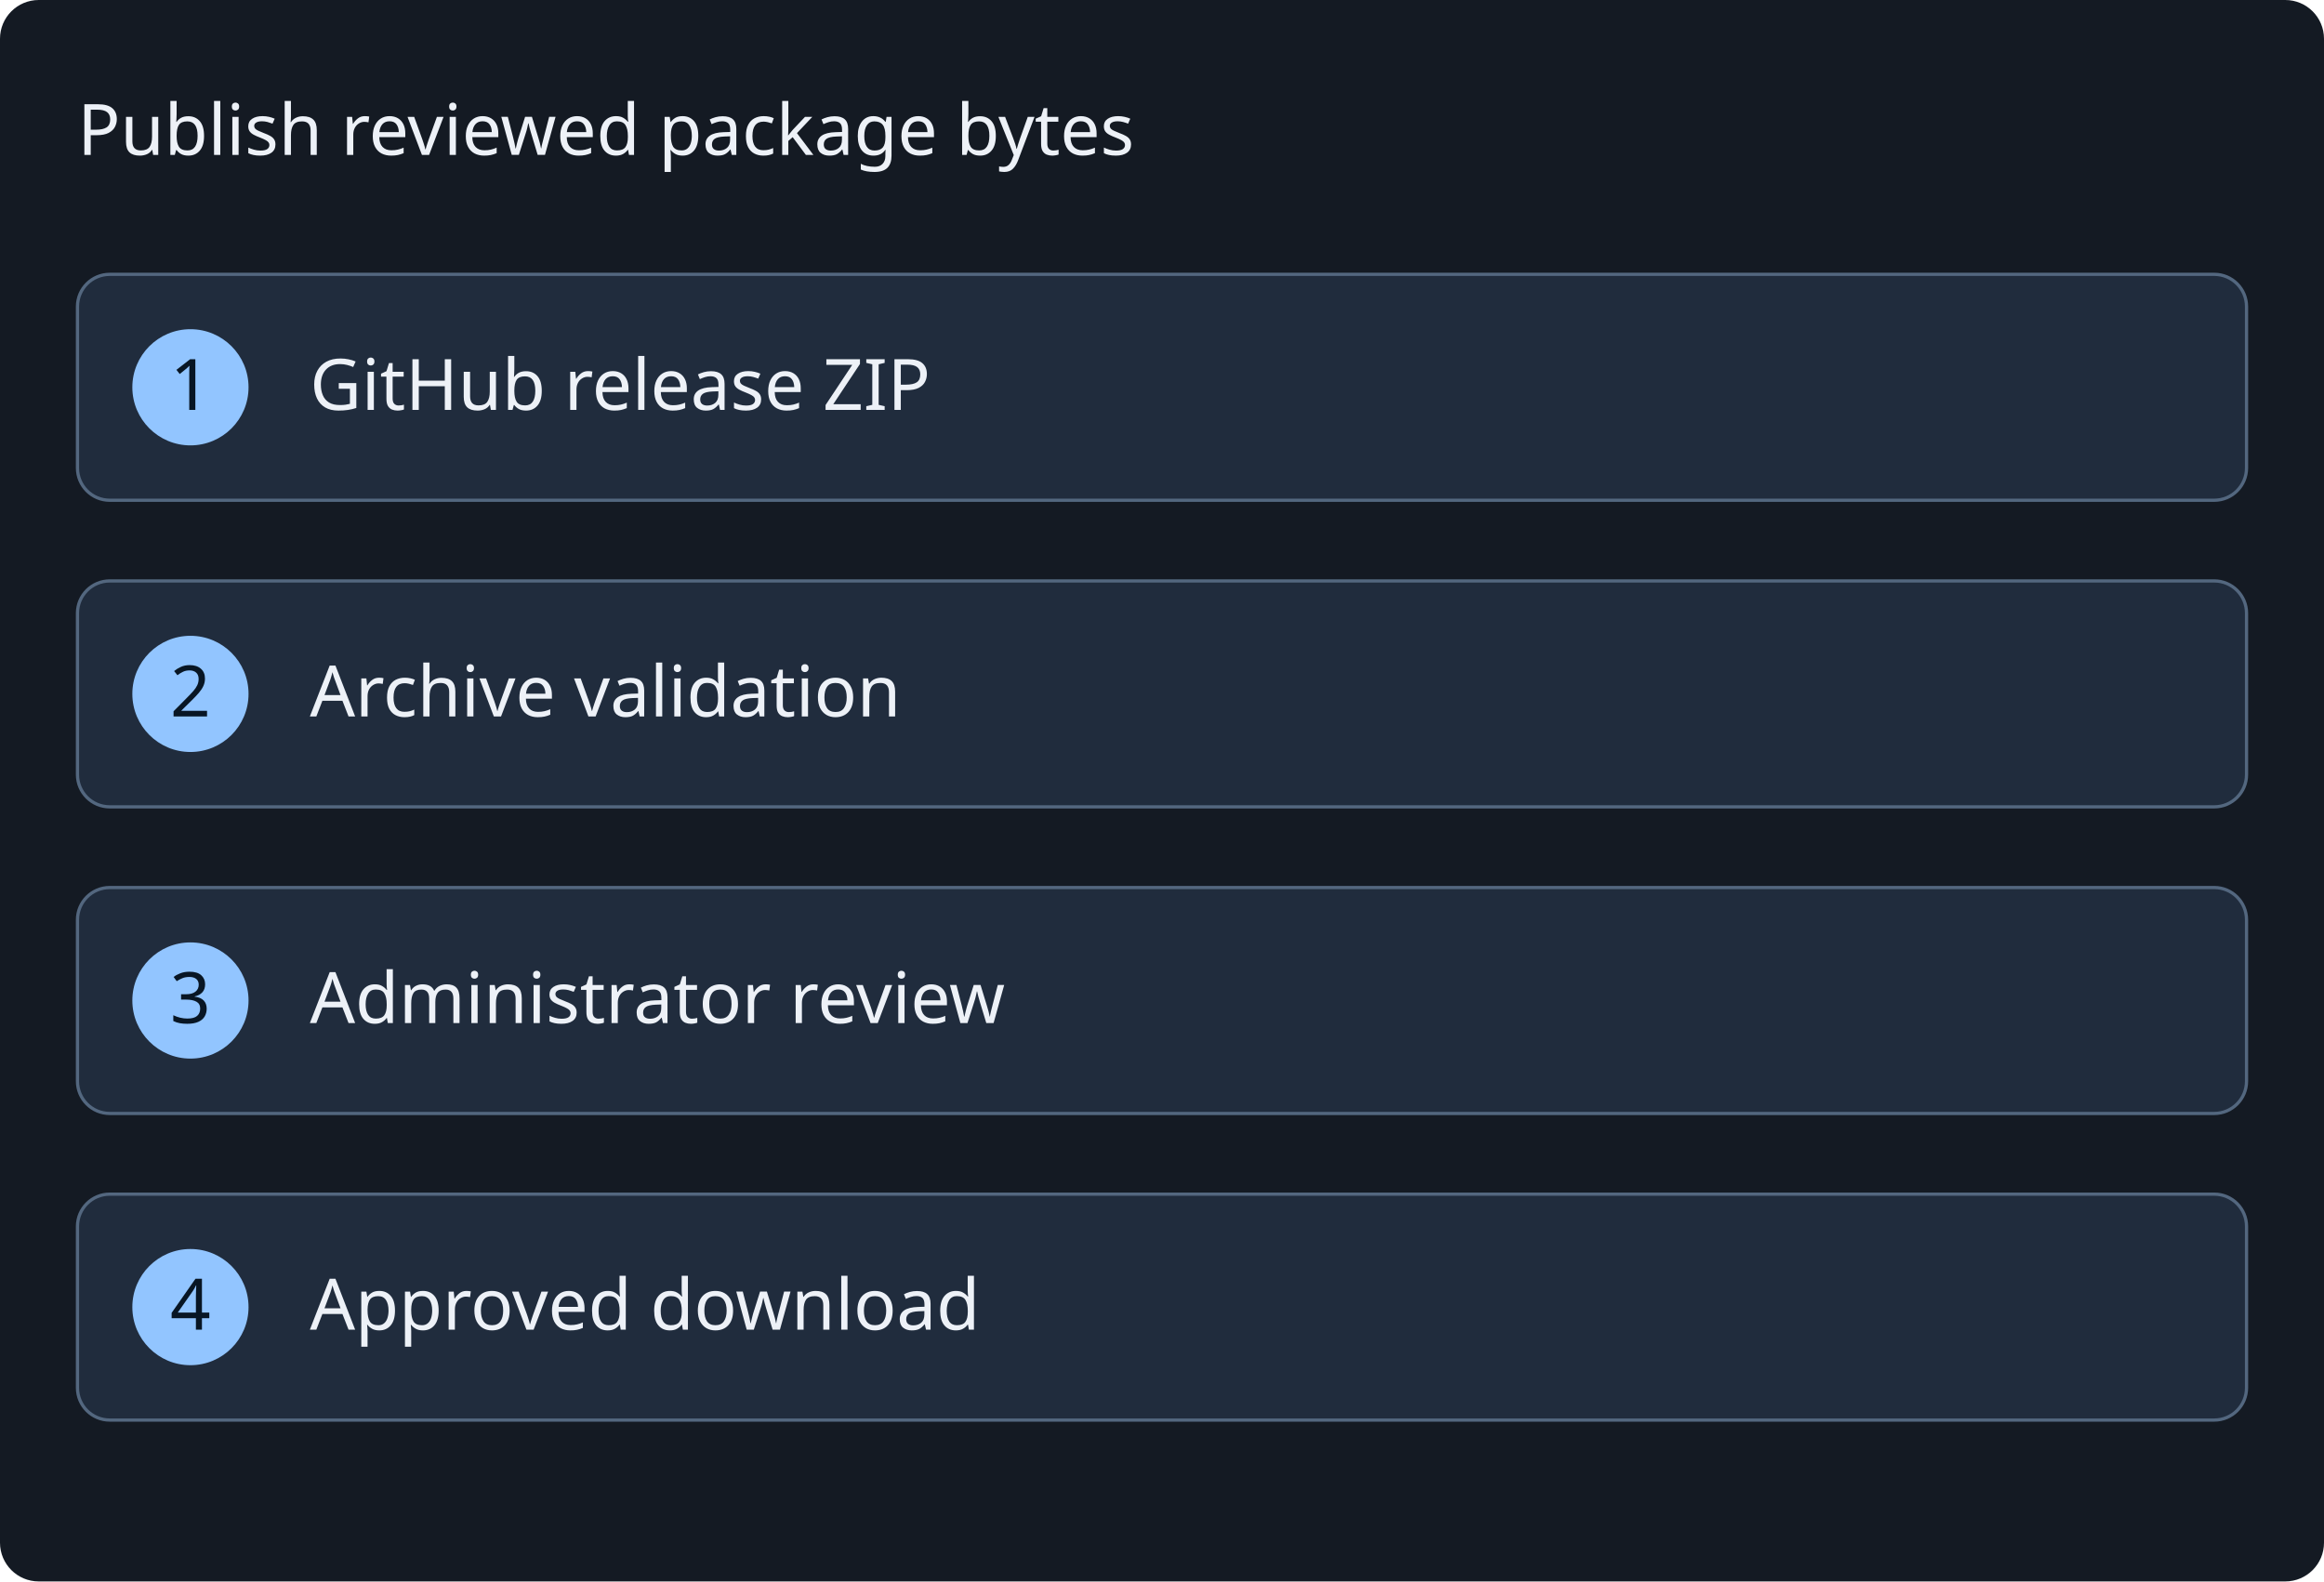
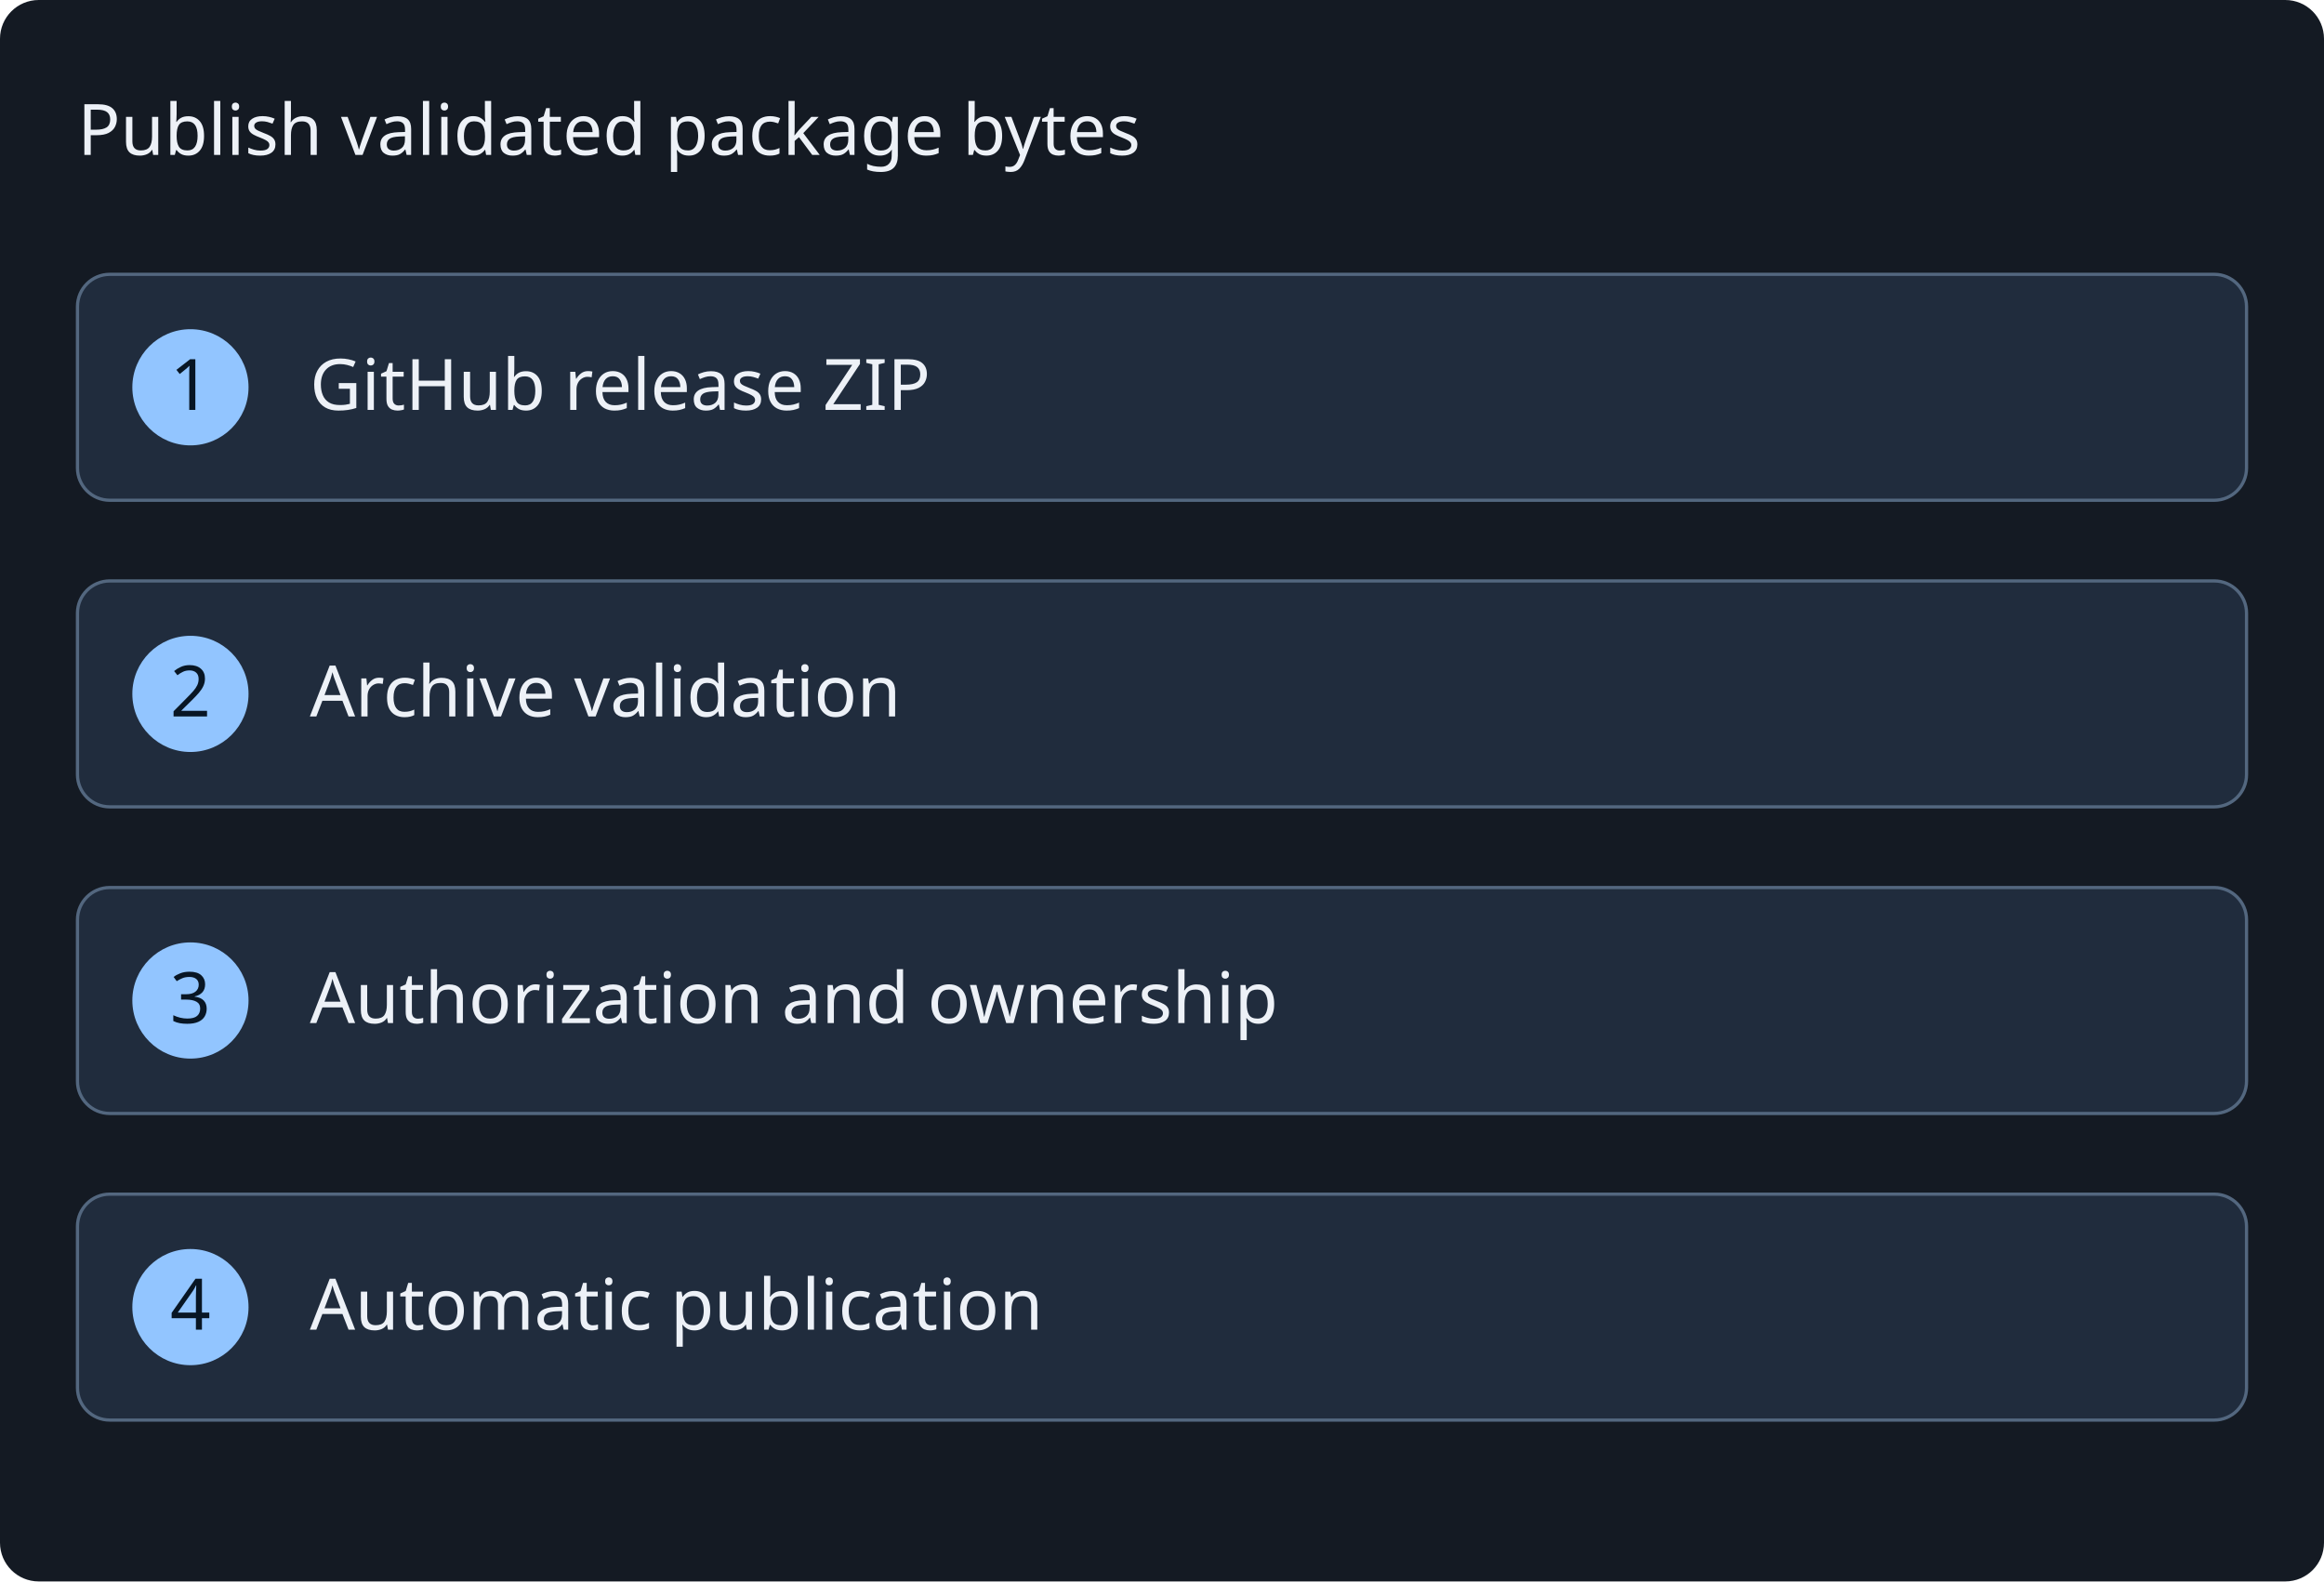
<svg xmlns="http://www.w3.org/2000/svg" viewBox="0 0 720 490" role="img" aria-labelledby="title desc">
  <rect width="720" height="490" rx="12" fill="#141a23" />
  <g font-family="system-ui,sans-serif" font-size="22">
-     <text x="24" y="48" fill="#edf1f7">Publish reviewed package bytes</text>
+     <text x="24" y="48" fill="#edf1f7">Publish validated package bytes</text>
    <g transform="translate(24,85)">
      <rect width="672" height="70" rx="10" fill="#202c3d" stroke="#53677f" />
      <circle cx="35" cy="35" r="18" fill="#92c5ff" />
      <text x="35" y="42" text-anchor="middle" fill="#081624">1</text>
      <text x="72" y="42" fill="#edf1f7">GitHub release ZIP</text>
    </g>
    <g transform="translate(24,180)">
      <rect width="672" height="70" rx="10" fill="#202c3d" stroke="#53677f" />
      <circle cx="35" cy="35" r="18" fill="#92c5ff" />
      <text x="35" y="42" text-anchor="middle" fill="#081624">2</text>
      <text x="72" y="42" fill="#edf1f7">Archive validation</text>
    </g>
    <g transform="translate(24,275)">
      <rect width="672" height="70" rx="10" fill="#202c3d" stroke="#53677f" />
      <circle cx="35" cy="35" r="18" fill="#92c5ff" />
      <text x="35" y="42" text-anchor="middle" fill="#081624">3</text>
-       <text x="72" y="42" fill="#edf1f7">Administrator review</text>
+       <text x="72" y="42" fill="#edf1f7">Authorization and ownership</text>
    </g>
    <g transform="translate(24,370)">
      <rect width="672" height="70" rx="10" fill="#202c3d" stroke="#53677f" />
      <circle cx="35" cy="35" r="18" fill="#92c5ff" />
      <text x="35" y="42" text-anchor="middle" fill="#081624">4</text>
-       <text x="72" y="42" fill="#edf1f7">Approved download</text>
+       <text x="72" y="42" fill="#edf1f7">Automatic publication</text>
    </g>
  </g>
</svg>
